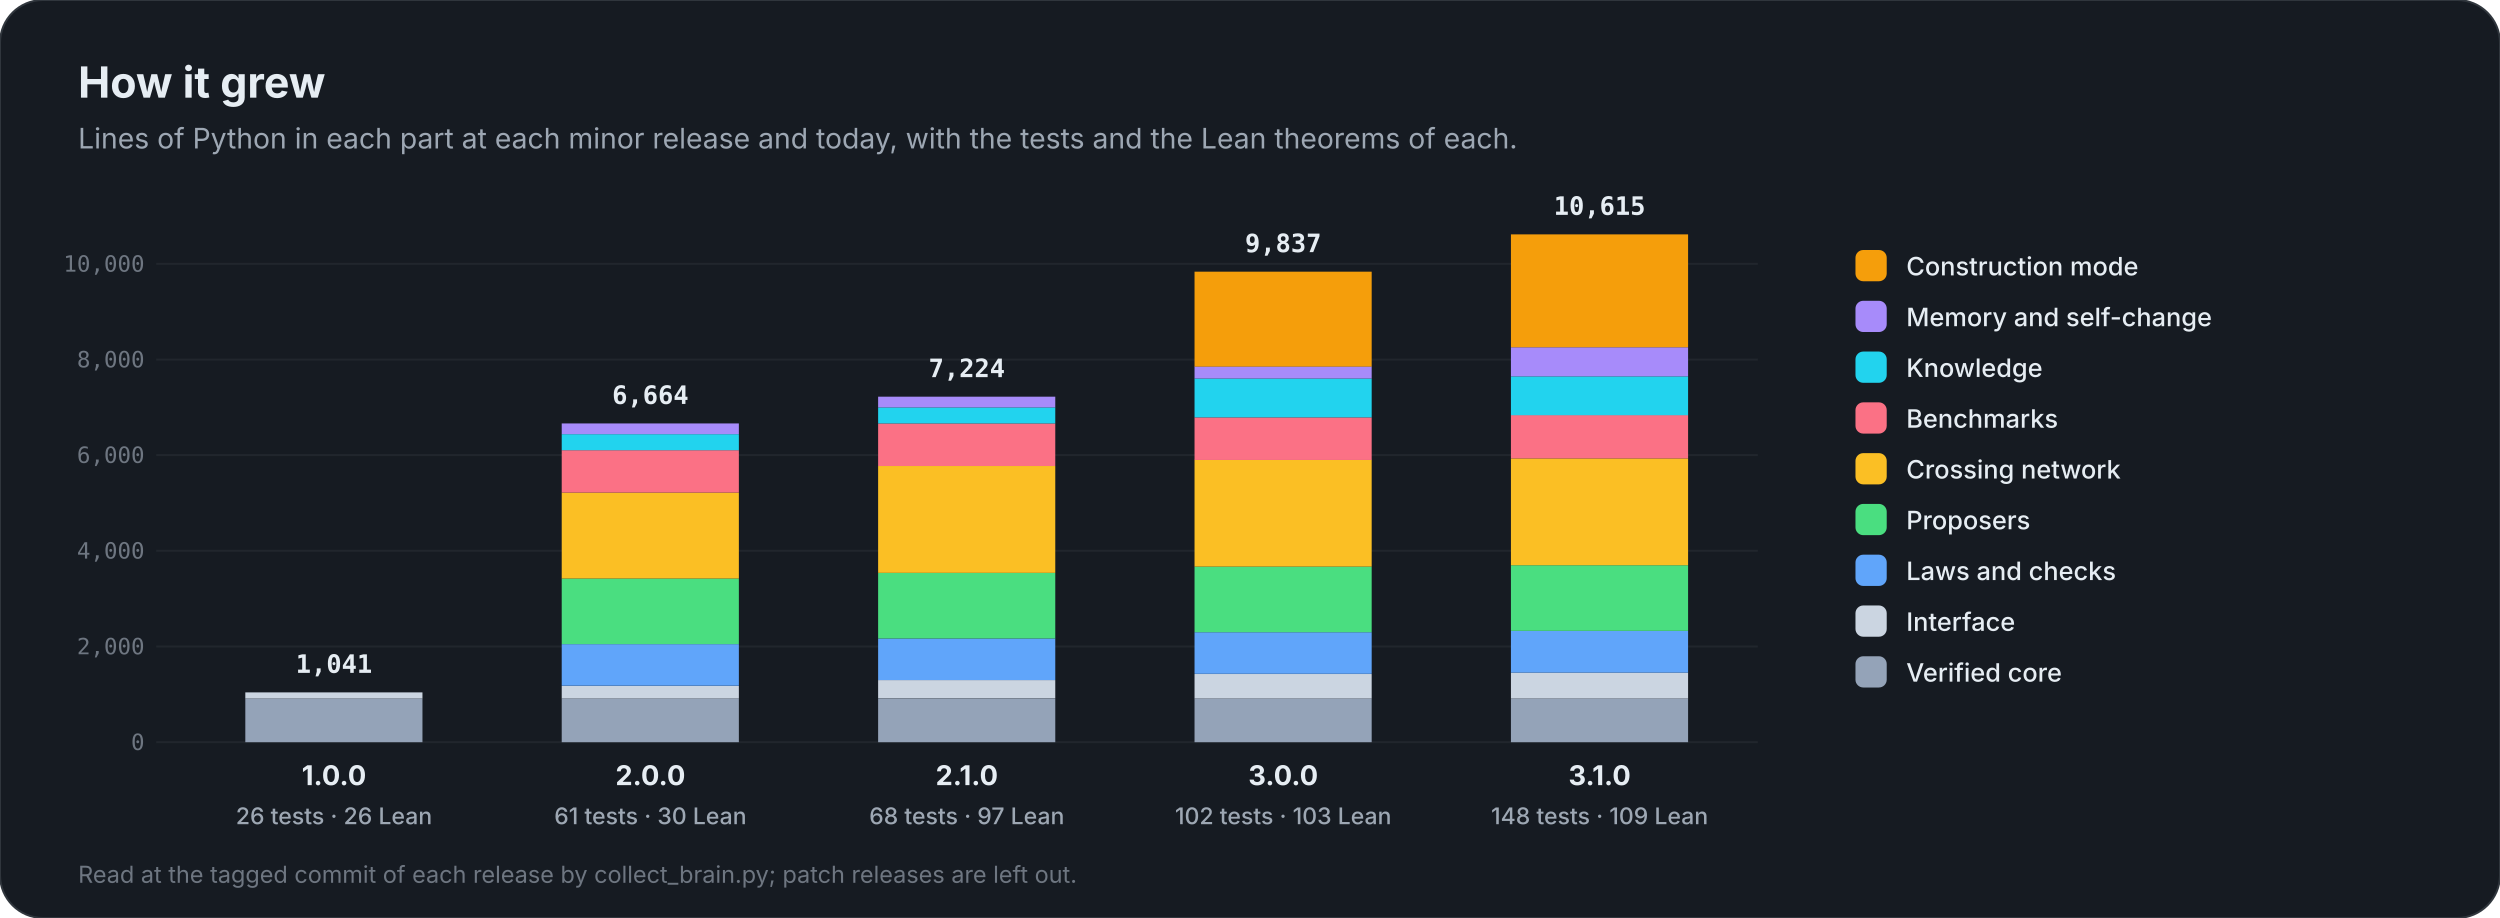
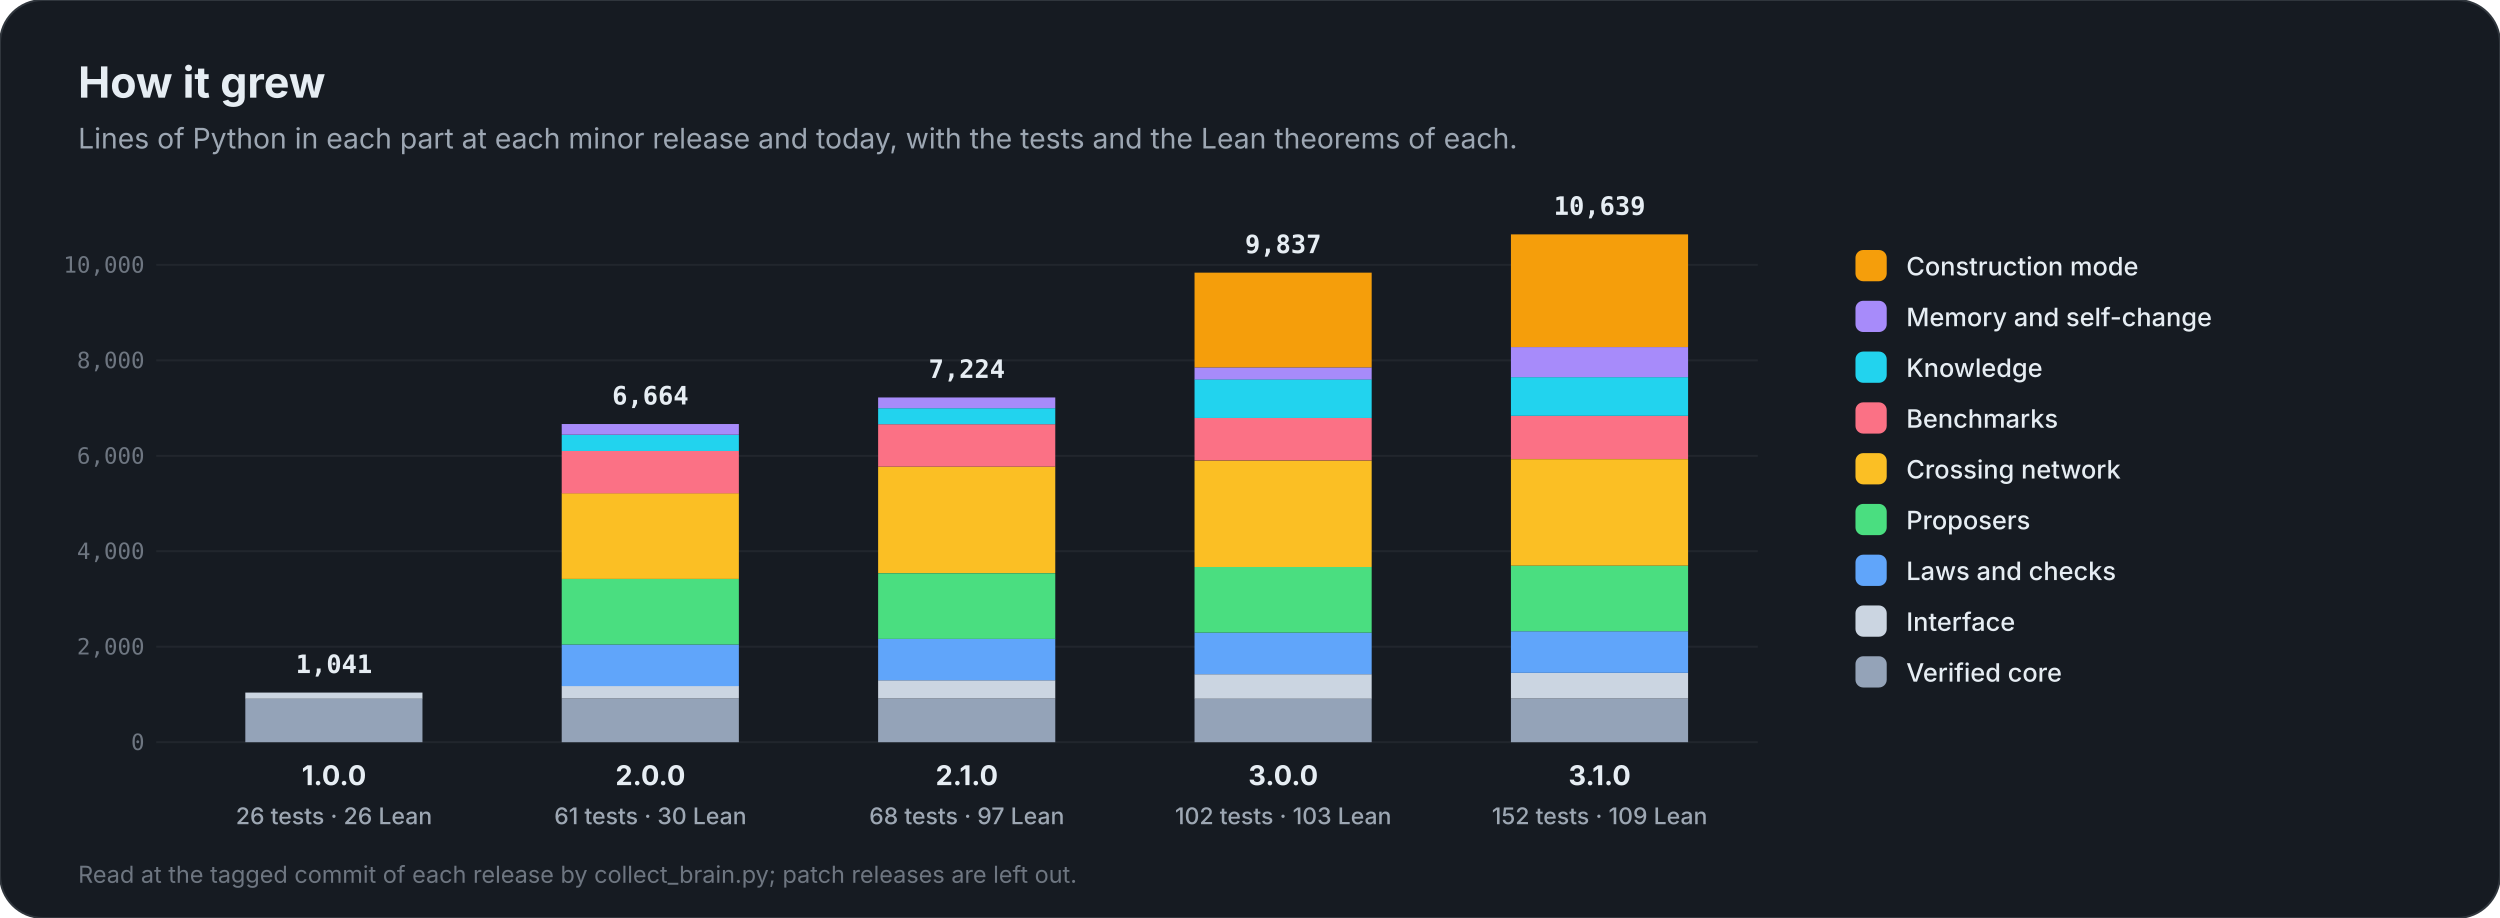
<svg xmlns="http://www.w3.org/2000/svg" viewBox="0 0 1280 470" width="1280" height="470" role="img" aria-label="How Anaxia grew, release by release">
  <rect width="1280" height="470" rx="22" fill="#161b22" stroke="#30363d" />
  <text x="40.0" y="50.0" font-family="Inter, 'Segoe UI', Roboto, Helvetica, Arial, sans-serif" font-size="22" font-weight="700" fill="#e6edf3" text-anchor="start">How it grew</text>
  <text x="40.0" y="76.0" font-family="Inter, 'Segoe UI', Roboto, Helvetica, Arial, sans-serif" font-size="14.5" font-weight="400" fill="#9da7b3" text-anchor="start">Lines of Python in each part at each minor release and today, with the tests and the Lean theorems of each.</text>
  <line x1="80" y1="380.0" x2="900" y2="380.0" stroke="#21262d" />
  <text x="74.0" y="384.0" font-family="'JetBrains Mono', 'SFMono-Regular', Menlo, Consolas, monospace" font-size="11.5" font-weight="500" fill="#6e7681" text-anchor="end">0</text>
-   <line x1="80" y1="331.0" x2="900" y2="331.0" stroke="#21262d" />
-   <text x="74.0" y="335.0" font-family="'JetBrains Mono', 'SFMono-Regular', Menlo, Consolas, monospace" font-size="11.5" font-weight="500" fill="#6e7681" text-anchor="end">2,000</text>
-   <line x1="80" y1="282.0" x2="900" y2="282.0" stroke="#21262d" />
-   <text x="74.0" y="286.0" font-family="'JetBrains Mono', 'SFMono-Regular', Menlo, Consolas, monospace" font-size="11.5" font-weight="500" fill="#6e7681" text-anchor="end">4,000</text>
-   <line x1="80" y1="233.0" x2="900" y2="233.0" stroke="#21262d" />
-   <text x="74.0" y="237.0" font-family="'JetBrains Mono', 'SFMono-Regular', Menlo, Consolas, monospace" font-size="11.5" font-weight="500" fill="#6e7681" text-anchor="end">6,000</text>
-   <line x1="80" y1="184.1" x2="900" y2="184.1" stroke="#21262d" />
-   <text x="74.0" y="188.1" font-family="'JetBrains Mono', 'SFMono-Regular', Menlo, Consolas, monospace" font-size="11.5" font-weight="500" fill="#6e7681" text-anchor="end">8,000</text>
-   <line x1="80" y1="135.1" x2="900" y2="135.1" stroke="#21262d" />
-   <text x="74.0" y="139.1" font-family="'JetBrains Mono', 'SFMono-Regular', Menlo, Consolas, monospace" font-size="11.5" font-weight="500" fill="#6e7681" text-anchor="end">10,000</text>
+   <line x1="80" y1="331.1" x2="900" y2="331.1" stroke="#21262d" />
+   <text x="74.0" y="335.1" font-family="'JetBrains Mono', 'SFMono-Regular', Menlo, Consolas, monospace" font-size="11.5" font-weight="500" fill="#6e7681" text-anchor="end">2,000</text>
+   <line x1="80" y1="282.2" x2="900" y2="282.2" stroke="#21262d" />
+   <text x="74.0" y="286.2" font-family="'JetBrains Mono', 'SFMono-Regular', Menlo, Consolas, monospace" font-size="11.5" font-weight="500" fill="#6e7681" text-anchor="end">4,000</text>
+   <line x1="80" y1="233.4" x2="900" y2="233.4" stroke="#21262d" />
+   <text x="74.0" y="237.4" font-family="'JetBrains Mono', 'SFMono-Regular', Menlo, Consolas, monospace" font-size="11.5" font-weight="500" fill="#6e7681" text-anchor="end">6,000</text>
+   <line x1="80" y1="184.5" x2="900" y2="184.5" stroke="#21262d" />
+   <text x="74.0" y="188.5" font-family="'JetBrains Mono', 'SFMono-Regular', Menlo, Consolas, monospace" font-size="11.5" font-weight="500" fill="#6e7681" text-anchor="end">8,000</text>
+   <line x1="80" y1="135.6" x2="900" y2="135.6" stroke="#21262d" />
+   <text x="74.0" y="139.6" font-family="'JetBrains Mono', 'SFMono-Regular', Menlo, Consolas, monospace" font-size="11.5" font-weight="500" fill="#6e7681" text-anchor="end">10,000</text>
  <rect x="125.6" y="357.6" width="90.7" height="22.4" fill="#94a3b8" />
-   <rect x="125.6" y="354.5" width="90.7" height="3.1" fill="#cbd5e1" />
-   <text x="171.0" y="344.5" font-family="'JetBrains Mono', 'SFMono-Regular', Menlo, Consolas, monospace" font-size="13" font-weight="700" fill="#e6edf3" text-anchor="middle">1,041</text>
+   <rect x="125.6" y="354.6" width="90.7" height="3.1" fill="#cbd5e1" />
+   <text x="171.0" y="344.6" font-family="'JetBrains Mono', 'SFMono-Regular', Menlo, Consolas, monospace" font-size="13" font-weight="700" fill="#e6edf3" text-anchor="middle">1,041</text>
  <text x="171.0" y="402.0" font-family="Inter, 'Segoe UI', Roboto, Helvetica, Arial, sans-serif" font-size="14" font-weight="700" fill="#e6edf3" text-anchor="middle">1.0.0</text>
  <text x="171.0" y="422.0" font-family="Inter, 'Segoe UI', Roboto, Helvetica, Arial, sans-serif" font-size="11.8" font-weight="500" fill="#9da7b3" text-anchor="middle">26 tests · 26 Lean</text>
  <rect x="287.6" y="357.6" width="90.7" height="22.4" fill="#94a3b8" />
  <rect x="287.6" y="351.2" width="90.7" height="6.4" fill="#cbd5e1" />
-   <rect x="287.6" y="329.8" width="90.7" height="21.3" fill="#60a5fa" />
-   <rect x="287.6" y="296.2" width="90.7" height="33.6" fill="#4ade80" />
-   <rect x="287.6" y="252.2" width="90.7" height="44.0" fill="#fbbf24" />
-   <rect x="287.6" y="230.5" width="90.7" height="21.7" fill="#fb7185" />
-   <rect x="287.6" y="222.3" width="90.7" height="8.2" fill="#22d3ee" />
-   <rect x="287.6" y="216.8" width="90.7" height="5.5" fill="#a78bfa" />
-   <text x="333.0" y="206.8" font-family="'JetBrains Mono', 'SFMono-Regular', Menlo, Consolas, monospace" font-size="13" font-weight="700" fill="#e6edf3" text-anchor="middle">6,664</text>
+   <rect x="287.6" y="330.0" width="90.7" height="21.3" fill="#60a5fa" />
+   <rect x="287.6" y="296.4" width="90.7" height="33.6" fill="#4ade80" />
+   <rect x="287.6" y="252.5" width="90.7" height="43.9" fill="#fbbf24" />
+   <rect x="287.6" y="230.9" width="90.7" height="21.7" fill="#fb7185" />
+   <rect x="287.6" y="222.7" width="90.7" height="8.2" fill="#22d3ee" />
+   <rect x="287.6" y="217.1" width="90.7" height="5.5" fill="#a78bfa" />
+   <text x="333.0" y="207.1" font-family="'JetBrains Mono', 'SFMono-Regular', Menlo, Consolas, monospace" font-size="13" font-weight="700" fill="#e6edf3" text-anchor="middle">6,664</text>
  <text x="333.0" y="402.0" font-family="Inter, 'Segoe UI', Roboto, Helvetica, Arial, sans-serif" font-size="14" font-weight="700" fill="#e6edf3" text-anchor="middle">2.0.0</text>
  <text x="333.0" y="422.0" font-family="Inter, 'Segoe UI', Roboto, Helvetica, Arial, sans-serif" font-size="11.8" font-weight="500" fill="#9da7b3" text-anchor="middle">61 tests · 30 Lean</text>
  <rect x="449.6" y="357.6" width="90.7" height="22.4" fill="#94a3b8" />
-   <rect x="449.6" y="348.2" width="90.7" height="9.3" fill="#cbd5e1" />
-   <rect x="449.6" y="326.9" width="90.7" height="21.3" fill="#60a5fa" />
-   <rect x="449.6" y="293.3" width="90.7" height="33.6" fill="#4ade80" />
-   <rect x="449.6" y="238.6" width="90.7" height="54.7" fill="#fbbf24" />
-   <rect x="449.6" y="216.8" width="90.7" height="21.8" fill="#fb7185" />
-   <rect x="449.6" y="208.6" width="90.7" height="8.2" fill="#22d3ee" />
-   <rect x="449.6" y="203.1" width="90.7" height="5.5" fill="#a78bfa" />
-   <text x="495.0" y="193.1" font-family="'JetBrains Mono', 'SFMono-Regular', Menlo, Consolas, monospace" font-size="13" font-weight="700" fill="#e6edf3" text-anchor="middle">7,224</text>
+   <rect x="449.6" y="348.3" width="90.7" height="9.3" fill="#cbd5e1" />
+   <rect x="449.6" y="327.0" width="90.7" height="21.3" fill="#60a5fa" />
+   <rect x="449.6" y="293.5" width="90.7" height="33.6" fill="#4ade80" />
+   <rect x="449.6" y="238.9" width="90.7" height="54.5" fill="#fbbf24" />
+   <rect x="449.6" y="217.2" width="90.7" height="21.7" fill="#fb7185" />
+   <rect x="449.6" y="209.0" width="90.7" height="8.2" fill="#22d3ee" />
+   <rect x="449.6" y="203.5" width="90.7" height="5.5" fill="#a78bfa" />
+   <text x="495.0" y="193.5" font-family="'JetBrains Mono', 'SFMono-Regular', Menlo, Consolas, monospace" font-size="13" font-weight="700" fill="#e6edf3" text-anchor="middle">7,224</text>
  <text x="495.0" y="402.0" font-family="Inter, 'Segoe UI', Roboto, Helvetica, Arial, sans-serif" font-size="14" font-weight="700" fill="#e6edf3" text-anchor="middle">2.1.0</text>
  <text x="495.0" y="422.0" font-family="Inter, 'Segoe UI', Roboto, Helvetica, Arial, sans-serif" font-size="11.8" font-weight="500" fill="#9da7b3" text-anchor="middle">68 tests · 97 Lean</text>
  <rect x="611.6" y="357.6" width="90.7" height="22.4" fill="#94a3b8" />
-   <rect x="611.6" y="345.1" width="90.7" height="12.5" fill="#cbd5e1" />
-   <rect x="611.6" y="323.7" width="90.7" height="21.3" fill="#60a5fa" />
-   <rect x="611.6" y="290.1" width="90.7" height="33.6" fill="#4ade80" />
-   <rect x="611.6" y="235.4" width="90.7" height="54.7" fill="#fbbf24" />
-   <rect x="611.6" y="213.7" width="90.7" height="21.8" fill="#fb7185" />
-   <rect x="611.6" y="193.8" width="90.7" height="19.9" fill="#22d3ee" />
-   <rect x="611.6" y="187.6" width="90.7" height="6.2" fill="#a78bfa" />
-   <rect x="611.6" y="139.1" width="90.7" height="48.6" fill="#f59e0b" />
-   <text x="657.0" y="129.1" font-family="'JetBrains Mono', 'SFMono-Regular', Menlo, Consolas, monospace" font-size="13" font-weight="700" fill="#e6edf3" text-anchor="middle">9,837</text>
+   <rect x="611.6" y="345.2" width="90.7" height="12.5" fill="#cbd5e1" />
+   <rect x="611.6" y="323.9" width="90.7" height="21.3" fill="#60a5fa" />
+   <rect x="611.6" y="290.3" width="90.7" height="33.6" fill="#4ade80" />
+   <rect x="611.6" y="235.8" width="90.7" height="54.5" fill="#fbbf24" />
+   <rect x="611.6" y="214.0" width="90.7" height="21.7" fill="#fb7185" />
+   <rect x="611.6" y="194.2" width="90.7" height="19.8" fill="#22d3ee" />
+   <rect x="611.6" y="188.1" width="90.7" height="6.2" fill="#a78bfa" />
+   <rect x="611.6" y="139.6" width="90.7" height="48.5" fill="#f59e0b" />
+   <text x="657.0" y="129.6" font-family="'JetBrains Mono', 'SFMono-Regular', Menlo, Consolas, monospace" font-size="13" font-weight="700" fill="#e6edf3" text-anchor="middle">9,837</text>
  <text x="657.0" y="402.0" font-family="Inter, 'Segoe UI', Roboto, Helvetica, Arial, sans-serif" font-size="14" font-weight="700" fill="#e6edf3" text-anchor="middle">3.0.0</text>
  <text x="657.0" y="422.0" font-family="Inter, 'Segoe UI', Roboto, Helvetica, Arial, sans-serif" font-size="11.8" font-weight="500" fill="#9da7b3" text-anchor="middle">102 tests · 103 Lean</text>
  <rect x="773.6" y="357.6" width="90.7" height="22.4" fill="#94a3b8" />
-   <rect x="773.6" y="344.4" width="90.7" height="13.2" fill="#cbd5e1" />
-   <rect x="773.6" y="323.0" width="90.7" height="21.4" fill="#60a5fa" />
-   <rect x="773.6" y="289.4" width="90.7" height="33.6" fill="#4ade80" />
-   <rect x="773.6" y="234.7" width="90.7" height="54.7" fill="#fbbf24" />
-   <rect x="773.6" y="212.5" width="90.7" height="22.2" fill="#fb7185" />
-   <rect x="773.6" y="192.7" width="90.7" height="19.9" fill="#22d3ee" />
-   <rect x="773.6" y="177.8" width="90.7" height="14.9" fill="#a78bfa" />
-   <rect x="773.6" y="120.0" width="90.7" height="57.8" fill="#f59e0b" />
-   <text x="819.0" y="110.0" font-family="'JetBrains Mono', 'SFMono-Regular', Menlo, Consolas, monospace" font-size="13" font-weight="700" fill="#e6edf3" text-anchor="middle">10,615</text>
+   <rect x="773.6" y="344.5" width="90.7" height="13.1" fill="#cbd5e1" />
+   <rect x="773.6" y="323.2" width="90.7" height="21.3" fill="#60a5fa" />
+   <rect x="773.6" y="289.6" width="90.7" height="33.6" fill="#4ade80" />
+   <rect x="773.6" y="235.1" width="90.7" height="54.5" fill="#fbbf24" />
+   <rect x="773.6" y="212.9" width="90.7" height="22.1" fill="#fb7185" />
+   <rect x="773.6" y="193.1" width="90.7" height="19.8" fill="#22d3ee" />
+   <rect x="773.6" y="177.7" width="90.7" height="15.4" fill="#a78bfa" />
+   <rect x="773.6" y="120.0" width="90.7" height="57.7" fill="#f59e0b" />
+   <text x="819.0" y="110.0" font-family="'JetBrains Mono', 'SFMono-Regular', Menlo, Consolas, monospace" font-size="13" font-weight="700" fill="#e6edf3" text-anchor="middle">10,639</text>
  <text x="819.0" y="402.0" font-family="Inter, 'Segoe UI', Roboto, Helvetica, Arial, sans-serif" font-size="14" font-weight="700" fill="#e6edf3" text-anchor="middle">3.1.0</text>
-   <text x="819.0" y="422.0" font-family="Inter, 'Segoe UI', Roboto, Helvetica, Arial, sans-serif" font-size="11.8" font-weight="500" fill="#9da7b3" text-anchor="middle">148 tests · 109 Lean</text>
+   <text x="819.0" y="422.0" font-family="Inter, 'Segoe UI', Roboto, Helvetica, Arial, sans-serif" font-size="11.8" font-weight="500" fill="#9da7b3" text-anchor="middle">152 tests · 109 Lean</text>
  <rect x="950" y="128" width="16" height="16" rx="4" fill="#f59e0b" />
  <text x="976.0" y="141.0" font-family="Inter, 'Segoe UI', Roboto, Helvetica, Arial, sans-serif" font-size="13" font-weight="500" fill="#e6edf3" text-anchor="start">Construction mode</text>
  <rect x="950" y="154" width="16" height="16" rx="4" fill="#a78bfa" />
  <text x="976.0" y="167.0" font-family="Inter, 'Segoe UI', Roboto, Helvetica, Arial, sans-serif" font-size="13" font-weight="500" fill="#e6edf3" text-anchor="start">Memory and self-change</text>
  <rect x="950" y="180" width="16" height="16" rx="4" fill="#22d3ee" />
  <text x="976.0" y="193.0" font-family="Inter, 'Segoe UI', Roboto, Helvetica, Arial, sans-serif" font-size="13" font-weight="500" fill="#e6edf3" text-anchor="start">Knowledge</text>
  <rect x="950" y="206" width="16" height="16" rx="4" fill="#fb7185" />
  <text x="976.0" y="219.0" font-family="Inter, 'Segoe UI', Roboto, Helvetica, Arial, sans-serif" font-size="13" font-weight="500" fill="#e6edf3" text-anchor="start">Benchmarks</text>
  <rect x="950" y="232" width="16" height="16" rx="4" fill="#fbbf24" />
  <text x="976.0" y="245.0" font-family="Inter, 'Segoe UI', Roboto, Helvetica, Arial, sans-serif" font-size="13" font-weight="500" fill="#e6edf3" text-anchor="start">Crossing network</text>
  <rect x="950" y="258" width="16" height="16" rx="4" fill="#4ade80" />
  <text x="976.0" y="271.0" font-family="Inter, 'Segoe UI', Roboto, Helvetica, Arial, sans-serif" font-size="13" font-weight="500" fill="#e6edf3" text-anchor="start">Proposers</text>
  <rect x="950" y="284" width="16" height="16" rx="4" fill="#60a5fa" />
  <text x="976.0" y="297.0" font-family="Inter, 'Segoe UI', Roboto, Helvetica, Arial, sans-serif" font-size="13" font-weight="500" fill="#e6edf3" text-anchor="start">Laws and checks</text>
  <rect x="950" y="310" width="16" height="16" rx="4" fill="#cbd5e1" />
  <text x="976.0" y="323.0" font-family="Inter, 'Segoe UI', Roboto, Helvetica, Arial, sans-serif" font-size="13" font-weight="500" fill="#e6edf3" text-anchor="start">Interface</text>
  <rect x="950" y="336" width="16" height="16" rx="4" fill="#94a3b8" />
  <text x="976.0" y="349.0" font-family="Inter, 'Segoe UI', Roboto, Helvetica, Arial, sans-serif" font-size="13" font-weight="500" fill="#e6edf3" text-anchor="start">Verified core</text>
  <text x="40.0" y="452.0" font-family="Inter, 'Segoe UI', Roboto, Helvetica, Arial, sans-serif" font-size="12" font-weight="400" fill="#6e7681" text-anchor="start">Read at the tagged commit of each release by collect_brain.py; patch releases are left out.</text>
</svg>
